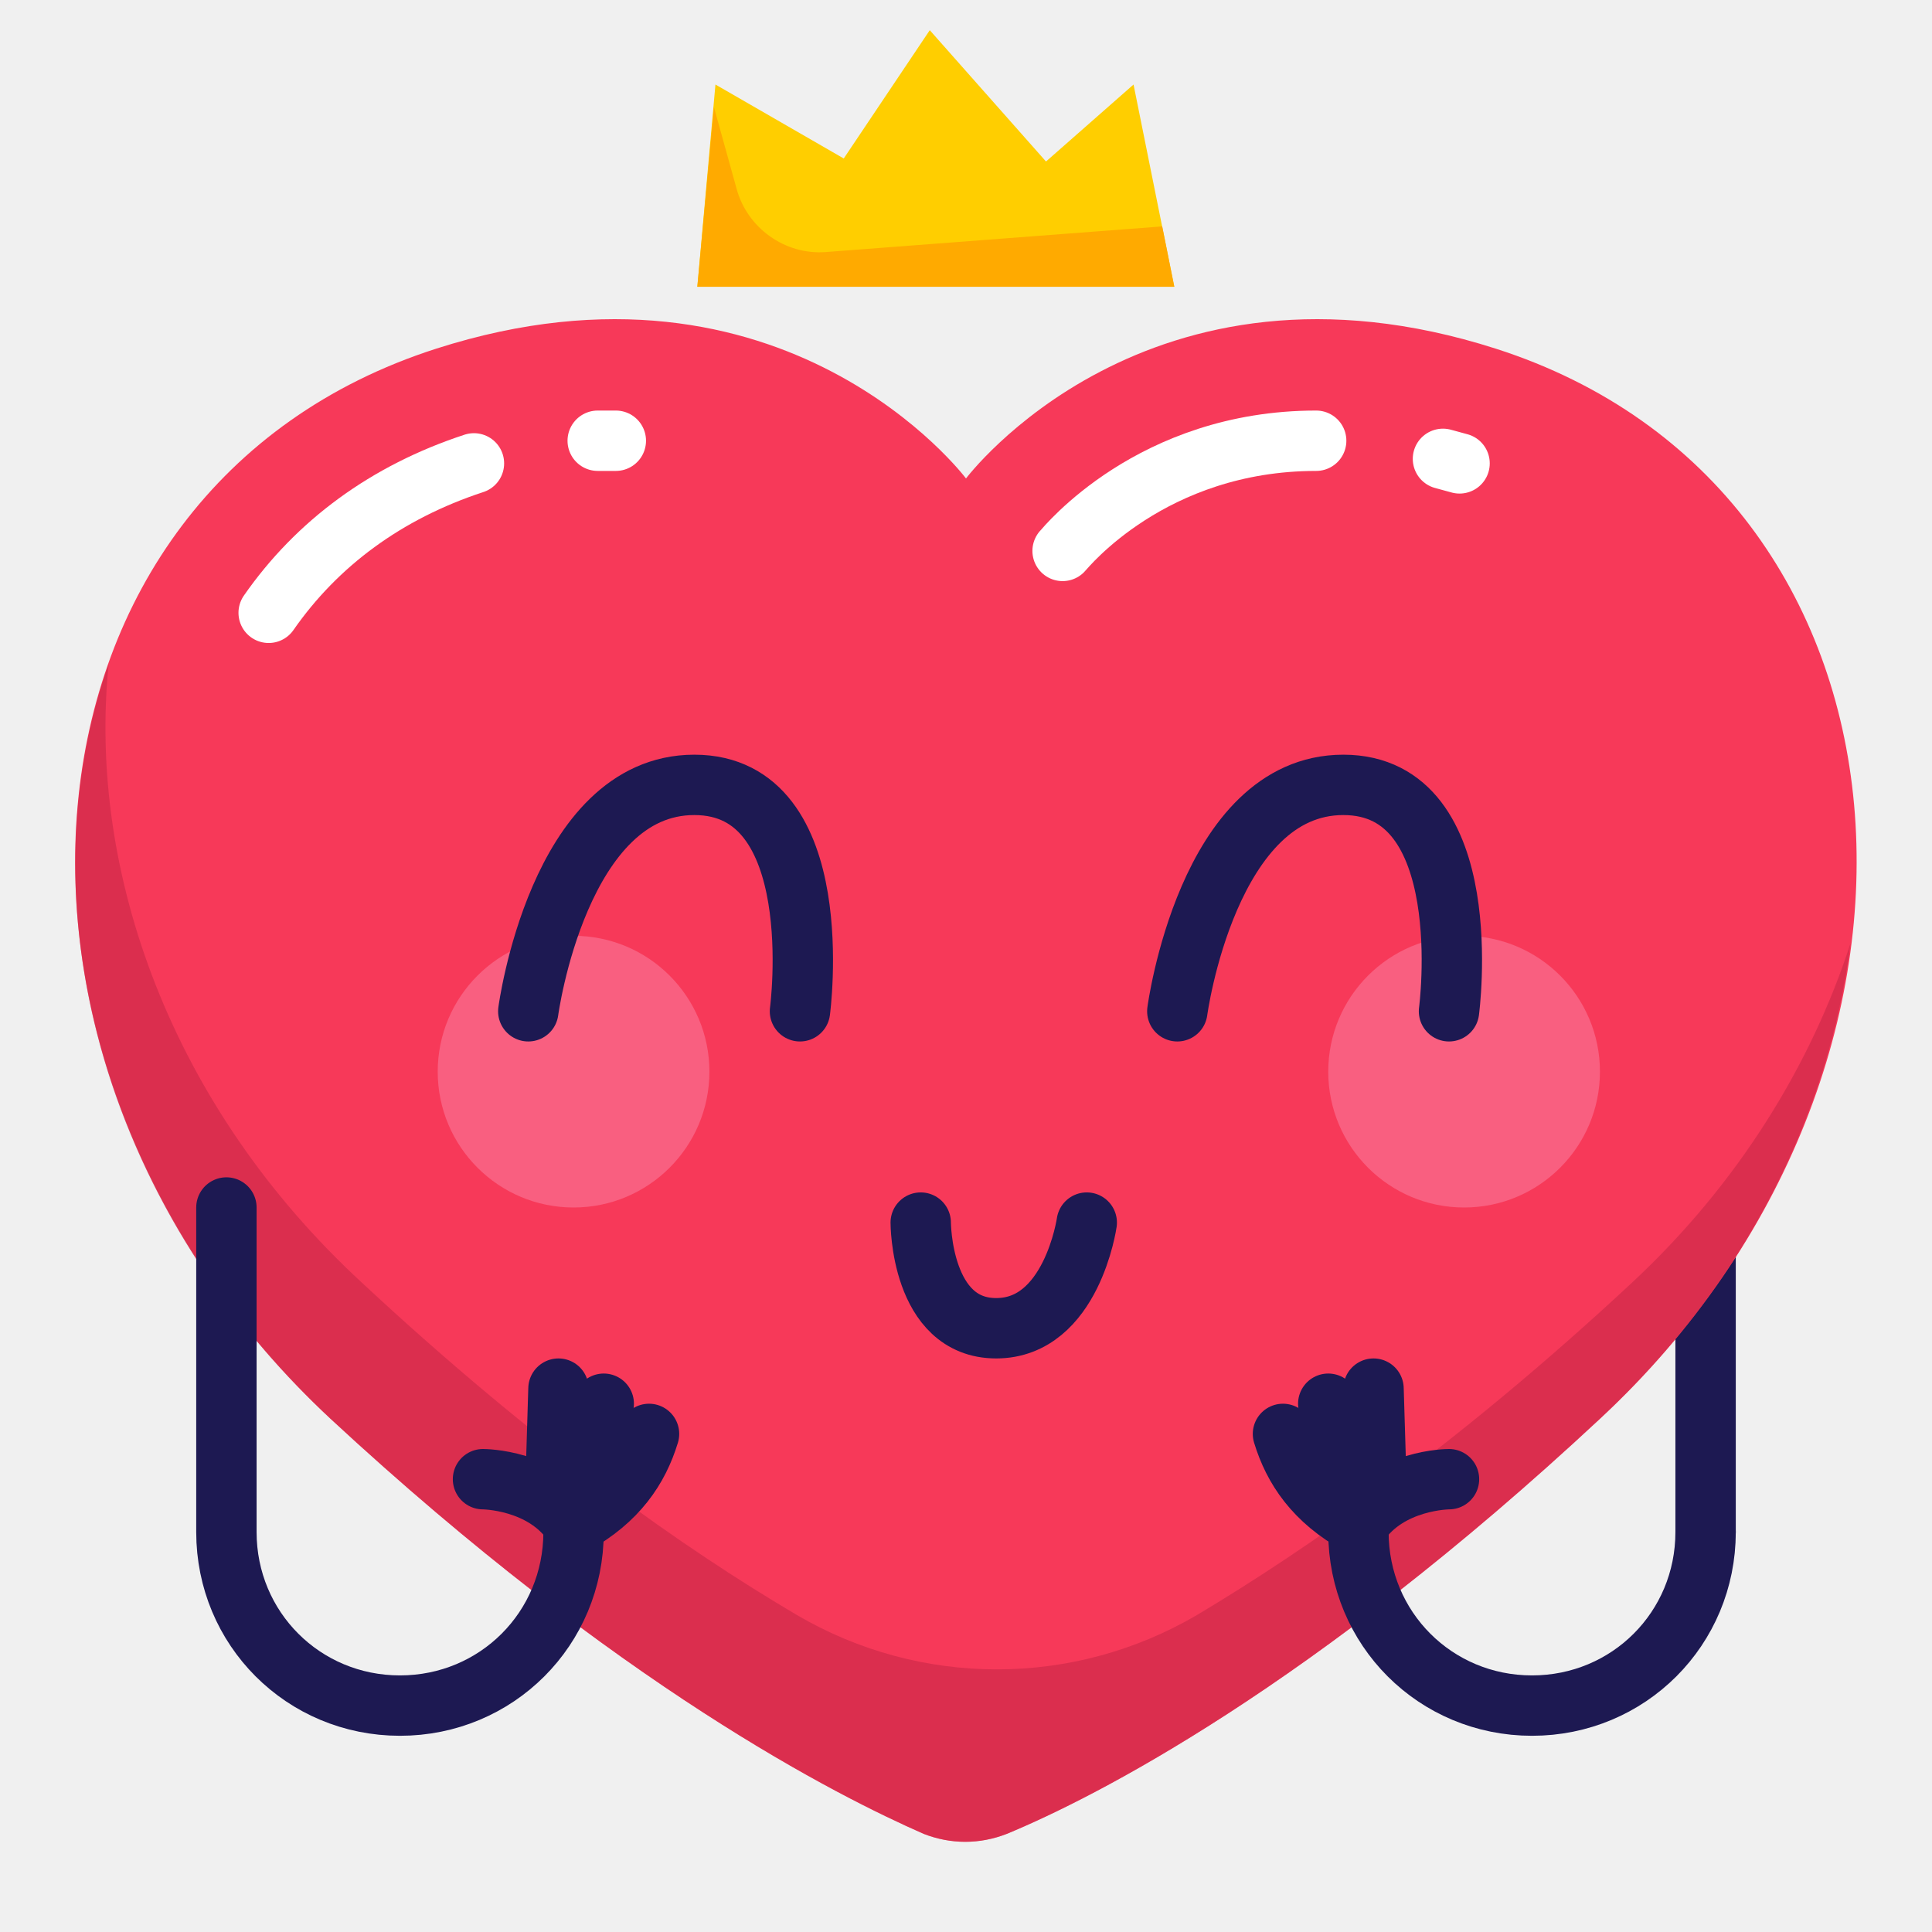
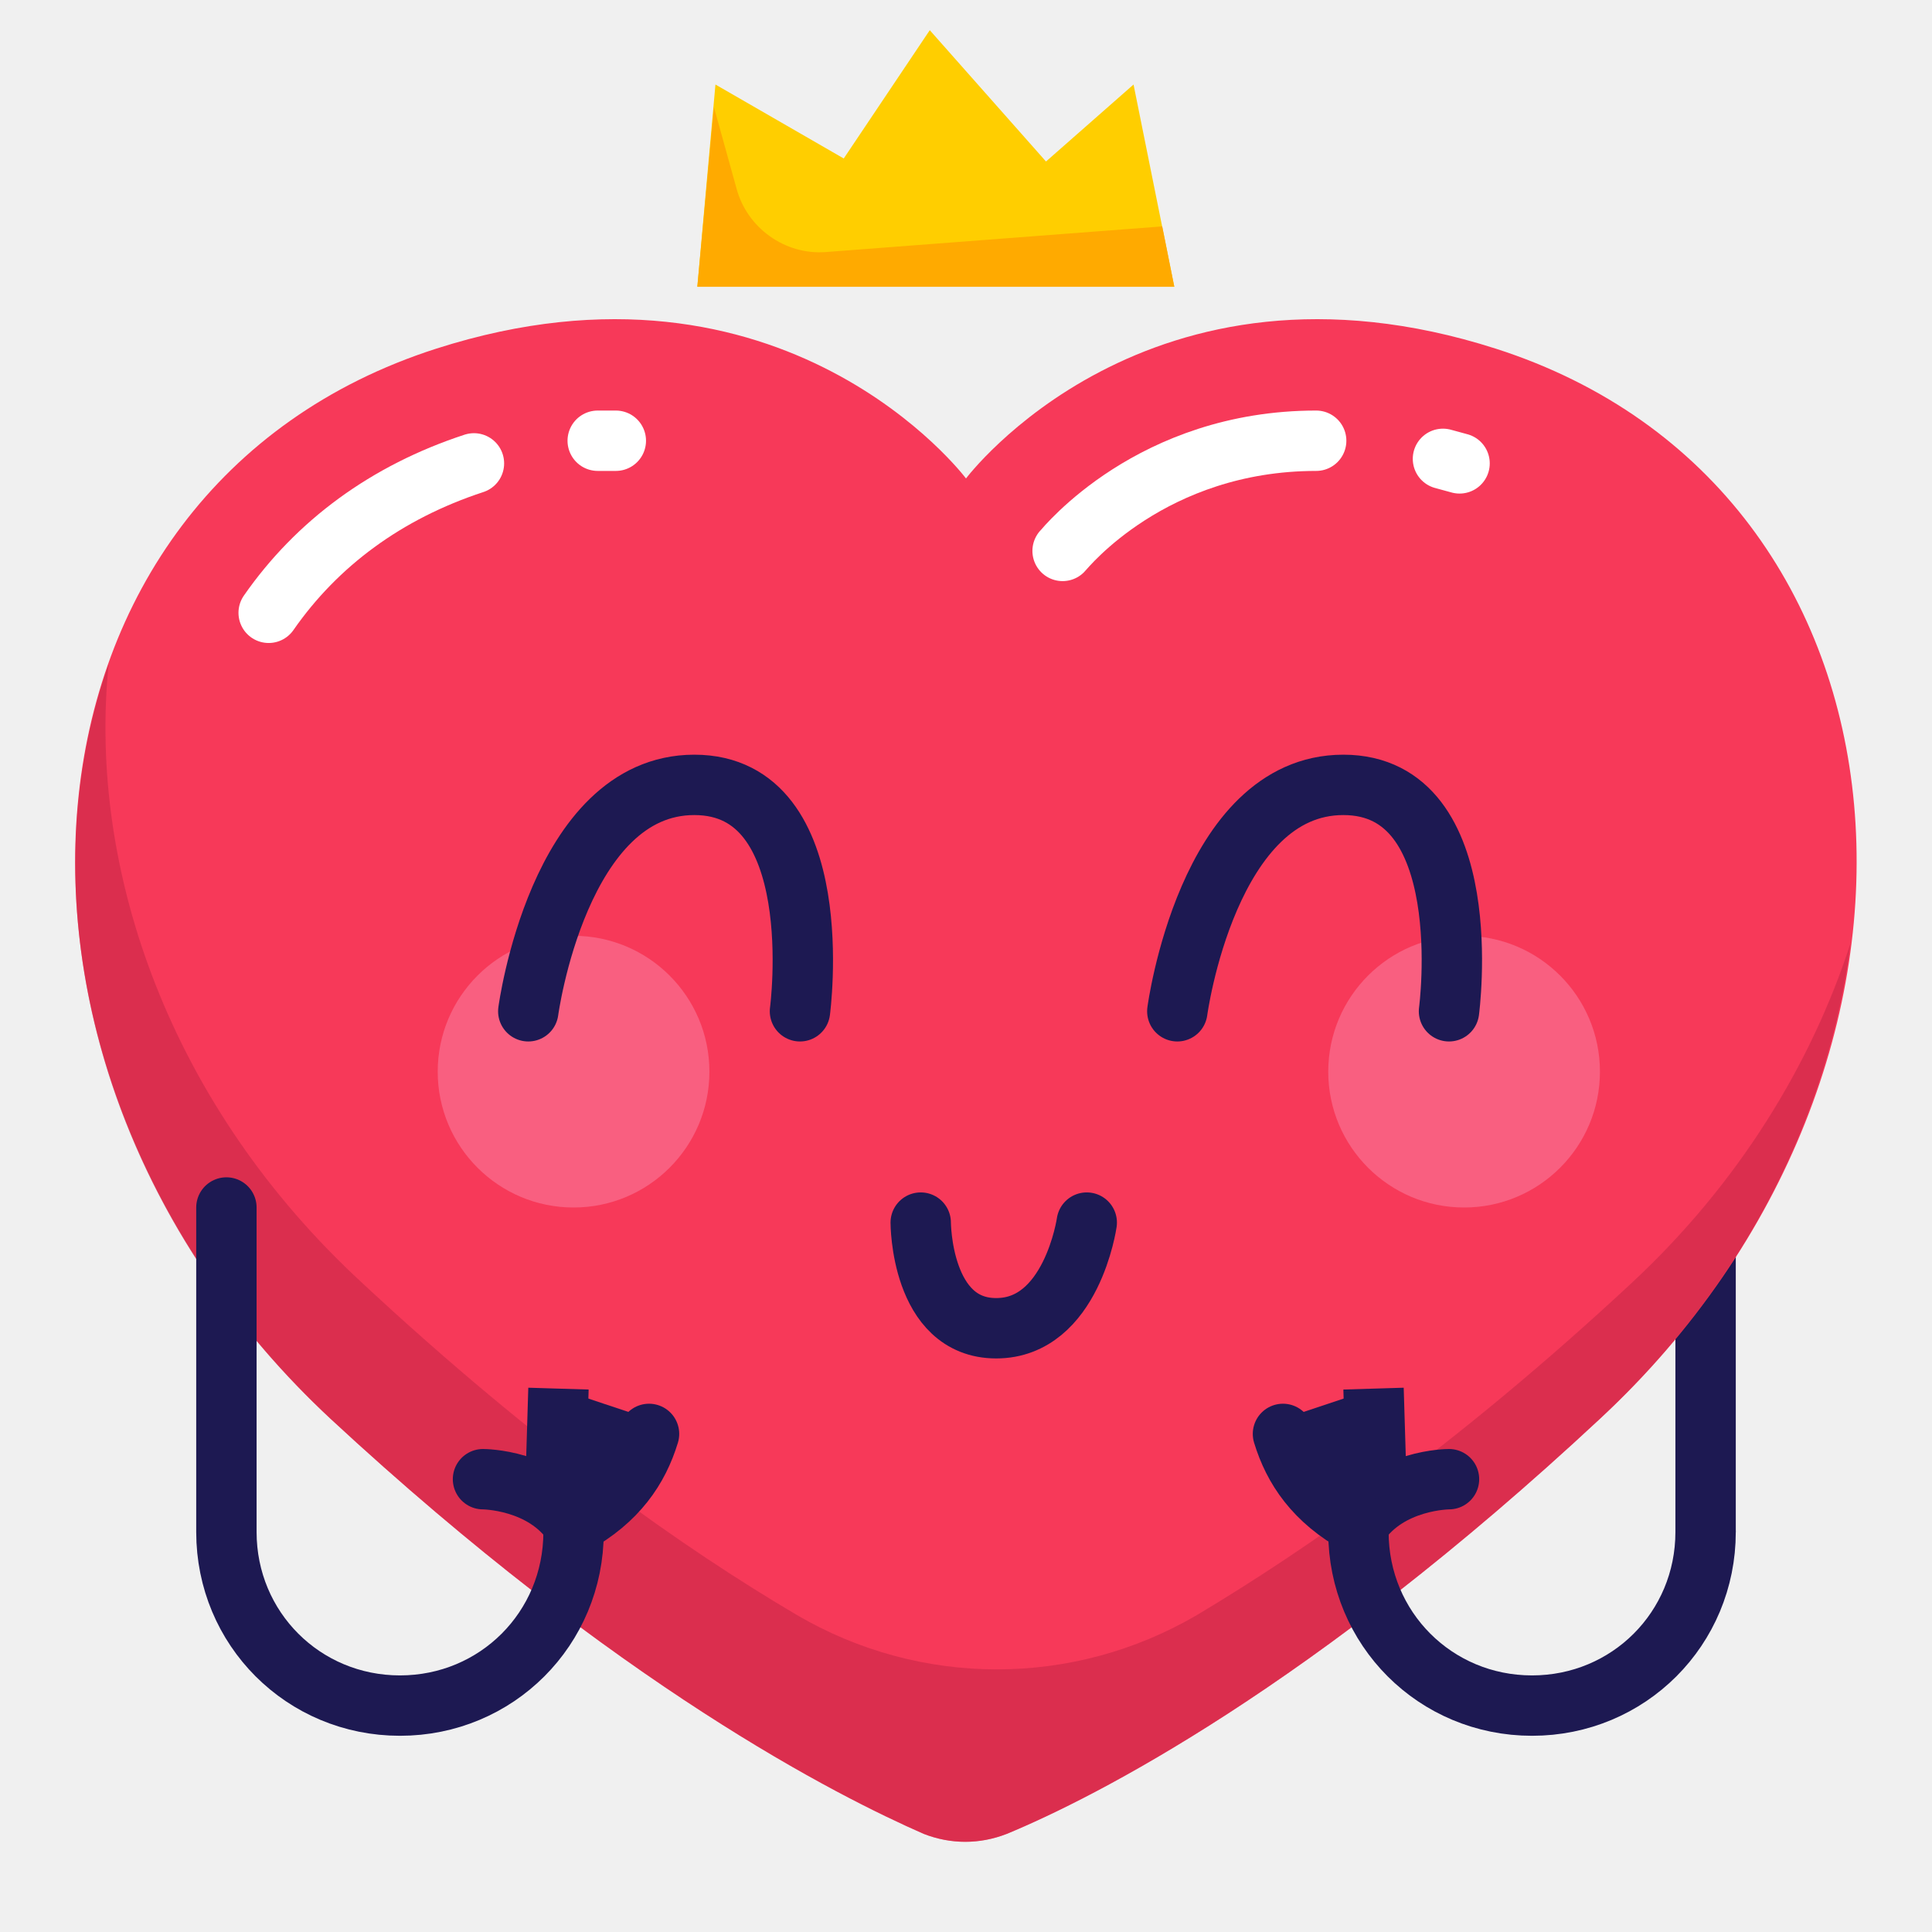
<svg xmlns="http://www.w3.org/2000/svg" id="Layer_1" style="enable-background:new 0 0 128 128" viewBox="0 0 128 128">
  <style>.st0{fill:none;stroke:#1d1952;stroke-width:4;stroke-linecap:round;stroke-miterlimit:10}.st1{fill:#f73959}.st2{opacity:.5;fill:#c02344}.st3{fill:none;stroke:#fff;stroke-width:4;stroke-linecap:round;stroke-linejoin:round;stroke-miterlimit:10}.st4{fill:#f95f80}.st5{fill:#fff}.st6{fill:#1d1952}.st7{fill:#ef8fa9}.st8{fill:none;stroke:#aaaae5;stroke-width:4;stroke-linecap:round;stroke-miterlimit:10}.st9{fill:#aaaae5}.st10{fill:#ffce00}.st11{fill:#8e072b}.st12{opacity:.5;fill:#f73959}.st13{fill:none;stroke:#c02344;stroke-width:4;stroke-linecap:round;stroke-linejoin:round;stroke-miterlimit:10}.st14{fill:none;stroke:#fa0;stroke-width:4;stroke-linecap:round;stroke-linejoin:round;stroke-miterlimit:10}.st15{fill:#fa0}.st16{fill:none;stroke:#fff;stroke-width:3;stroke-linecap:round;stroke-linejoin:round;stroke-miterlimit:10}.st17{fill:none;stroke:#1d1952;stroke-width:3;stroke-linecap:round;stroke-miterlimit:10}.st18{fill:none;stroke:#c02344;stroke-width:6;stroke-linecap:round;stroke-linejoin:round;stroke-miterlimit:10}.st19{fill:none;stroke:#aaaae5;stroke-width:4;stroke-linecap:round;stroke-linejoin:round;stroke-miterlimit:10}.st20{fill:#e87498}.st21{fill:none;stroke:#1d1952;stroke-width:4;stroke-miterlimit:10}.st22{fill:none;stroke:#fa0;stroke-width:4;stroke-linecap:round;stroke-miterlimit:10}.st23{fill:#7a61f7}.st24{fill:none;stroke:#ffce00;stroke-width:4;stroke-linecap:round;stroke-miterlimit:10}</style>
-   <g>
-     <line class="st0" x1="113" x2="113" y1="80" y2="101.5" />
-     <path class="st1" d="M99.1 23.1C76 15.7 64 31.7 64 31.7s-12-16-35.1-8.6c-29 9.3-32 47.6-7 70.9 19.1 17.7 33.6 25 39.3 27.5 1.8.7 3.7.7 5.5.0 5.8-2.4 20.2-9.7 39.3-27.5C131.1 70.7 128.1 32.4 99.1 23.1z" />
-     <path class="st2" d="M108.1 85c-11.6 10.8-21.6 17.7-28.8 22-8.2 4.8-18.3 4.8-26.5.0-7.3-4.3-17.2-11.2-28.8-22C11.3 73.3 5.8 57.7 7.2 44 1.7 59.5 6.4 79.6 21.9 94c19.1 17.7 33.6 25 39.3 27.5 1.8.7 3.7.7 5.5.0 5.8-2.4 20.2-9.7 39.3-27.5 9.8-9.1 15.2-20.4 16.6-31.5C120 70.5 115.2 78.4 108.1 85z" />
-     <path class="st3" d="M39.6 29.2c.4.0.8.0 1.2.0" />
-     <path class="st3" d="M17.8 40.6c3.2-4.6 7.8-8 13.6-9.9" />
-     <path class="st3" d="M95.6 30.4c.4.1.7.2 1.1.3" />
-     <path class="st3" d="M70.4 36.5c.2-.2 5.9-7.3 16.8-7.3" />
-     <circle class="st4" cx="38" cy="71" r="9" />
-     <circle class="st4" cx="97" cy="71" r="9" />
-     <path class="st0" d="M35 67s2-15 11-15 7 15 7 15" />
-     <path class="st0" d="M78 67s2-15 11-15 7 15 7 15" />
-     <path class="st0" d="M61 81s0 7 5 7 6-7 6-7" />
-     <polygon class="st10" points="47.4,5.6 46.2,19 77.8,19 75.1,5.6 69.3,10.7 61.6,2 55.9,10.5" />
-     <g>
-       <path class="st15" d="M48.8 12.5l-1.5-5.4L46.2 19h31.6L77 15l-22.3 1.7C52 16.9 49.5 15.1 48.8 12.5z" />
-     </g>
-     <g>
-       <path class="st0" d="M15 80v21.5c0 6.4 5.1 11.5 11.5 11.5h0c6.4.0 11.5-5.1 11.5-11.5V101" />
-       <path class="st0" d="M38 101c-2-3-6-3-6-3" />
-       <line class="st0" x1="37" x2="36.8" y1="92" y2="98.6" />
-       <line class="st0" x1="40" x2="37.8" y1="93" y2="99.6" />
-       <path class="st0" d="M43 95c-.7 2.3-2.1 4.4-5 6" />
-     </g>
-     <g>
-       <path class="st0" d="M113 101.5c0 6.4-5.1 11.5-11.5 11.5h0c-6.4.0-11.5-5.1-11.5-11.5V101" />
-       <path class="st0" d="M90 101c2-3 6-3 6-3" />
-       <line class="st0" x1="91" x2="91.2" y1="92" y2="98.6" />
-       <line class="st0" x1="88" x2="90.2" y1="93" y2="99.6" />
-       <path class="st0" d="M85 95c.7 2.3 2.1 4.4 5 6" />
-     </g>
-   </g>
+   <path class="st0" d="M113 80v21.5z" />
+   <path class="st1" d="M99.1 23.1C76 15.7 64 31.7 64 31.7s-12-16-35.1-8.6c-29 9.3-32 47.6-7 70.9 19.1 17.7 33.6 25 39.3 27.5 1.8.7 3.7.7 5.5.0 5.8-2.4 20.2-9.7 39.3-27.5C131.1 70.7 128.1 32.4 99.1 23.1z" />
+   <path class="st2" d="M108.1 85c-11.6 10.8-21.6 17.7-28.8 22-8.2 4.8-18.3 4.8-26.5.0-7.3-4.3-17.2-11.2-28.8-22C11.3 73.3 5.8 57.7 7.2 44 1.7 59.5 6.4 79.6 21.9 94c19.1 17.7 33.6 25 39.3 27.5 1.8.7 3.7.7 5.5.0 5.8-2.4 20.2-9.7 39.3-27.5 9.8-9.1 15.2-20.4 16.6-31.5C120 70.5 115.2 78.4 108.1 85z" />
+   <path class="st3" d="M39.6 29.2c.4.0.8.0 1.2.0" />
+   <path class="st3" d="M17.8 40.6c3.2-4.6 7.8-8 13.6-9.9" />
+   <path class="st3" d="M95.6 30.4c.4.1.7.2 1.1.3" />
+   <path class="st3" d="M70.4 36.5c.2-.2 5.9-7.3 16.8-7.3" />
+   <circle class="st4" cx="38" cy="71" r="9" />
+   <circle class="st4" cx="97" cy="71" r="9" />
+   <path class="st0" d="M35 67c0 0 2-15 11-15s7 15 7 15" />
+   <path class="st0" d="M78 67c0 0 2-15 11-15s7 15 7 15" />
+   <path class="st0" d="M61 81c0 0 0 7 5 7s6-7 6-7" />
+   <path class="st10" d="M47.4 5.6 46.2 19H77.8L75.1 5.6 69.3 10.7 61.6 2 55.9 10.5z" />
+   <path class="st15" d="M48.8 12.5l-1.5-5.4L46.2 19h31.6L77 15l-22.3 1.7C52 16.9 49.5 15.1 48.8 12.5z" />
+   <path class="st0" d="M15 80v21.5c0 6.4 5.1 11.5 11.5 11.5h0c6.4.0 11.5-5.1 11.5-11.5V101" />
+   <path class="st0" d="M38 101c-2-3-6-3-6-3" />
+   <path class="st0" d="M37 92 36.8 98.6z" />
+   <path class="st0" d="M40 93 37.8 99.6z" />
+   <path class="st0" d="M43 95c-.7 2.3-2.1 4.4-5 6" />
+   <path class="st0" d="M113 101.5c0 6.4-5.1 11.5-11.5 11.5h0c-6.4.0-11.5-5.1-11.5-11.5V101" />
+   <path class="st0" d="M90 101c2-3 6-3 6-3" />
+   <path class="st0" d="M91 92 91.2 98.6z" />
+   <path class="st0" d="M88 93 90.2 99.6z" />
+   <path class="st0" d="M85 95c.7 2.3 2.1 4.4 5 6" />
</svg>
